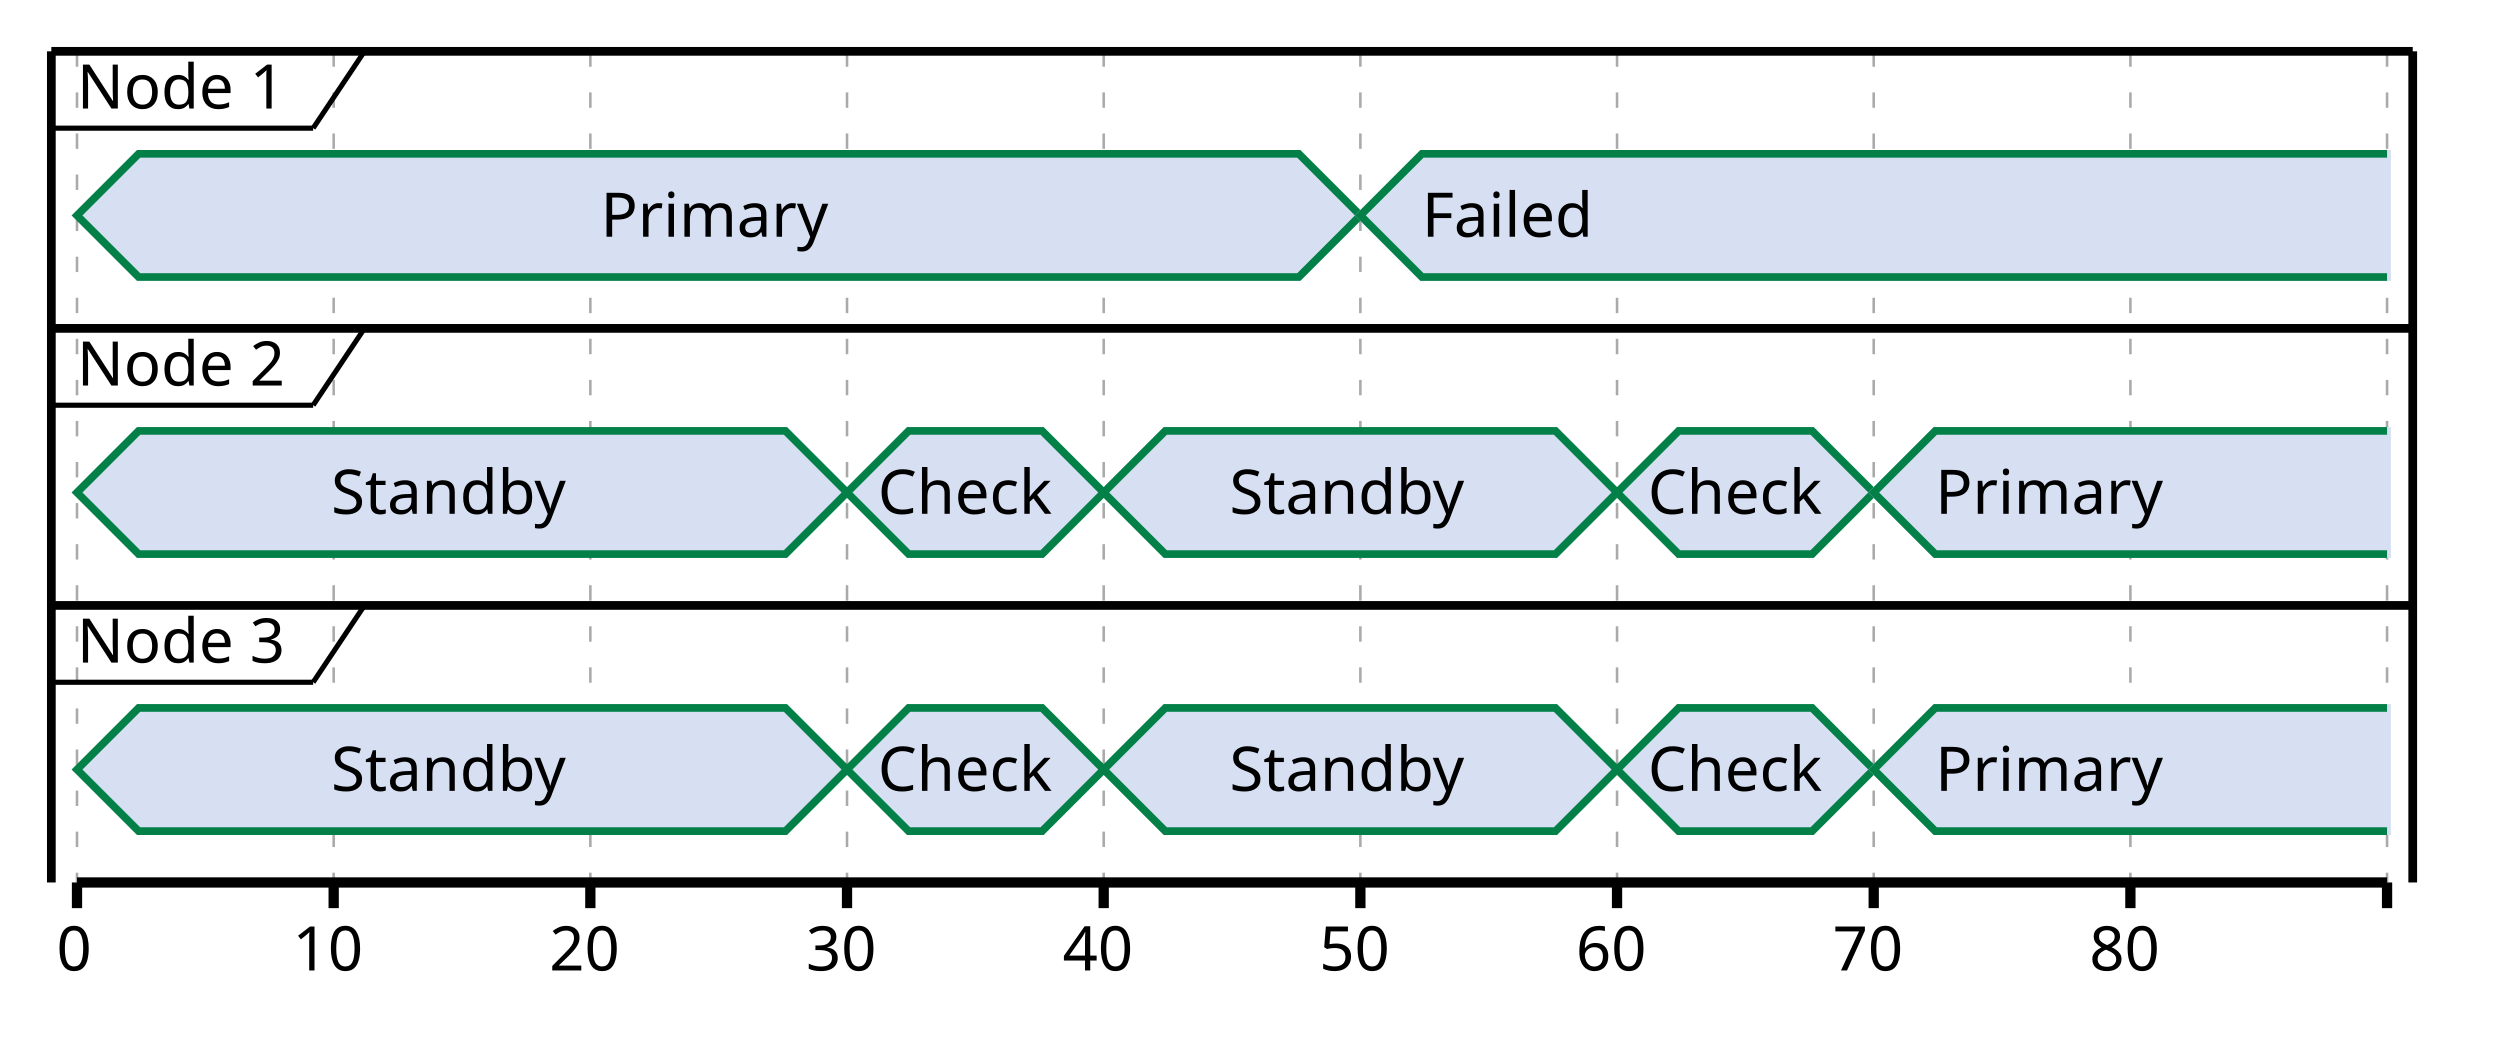
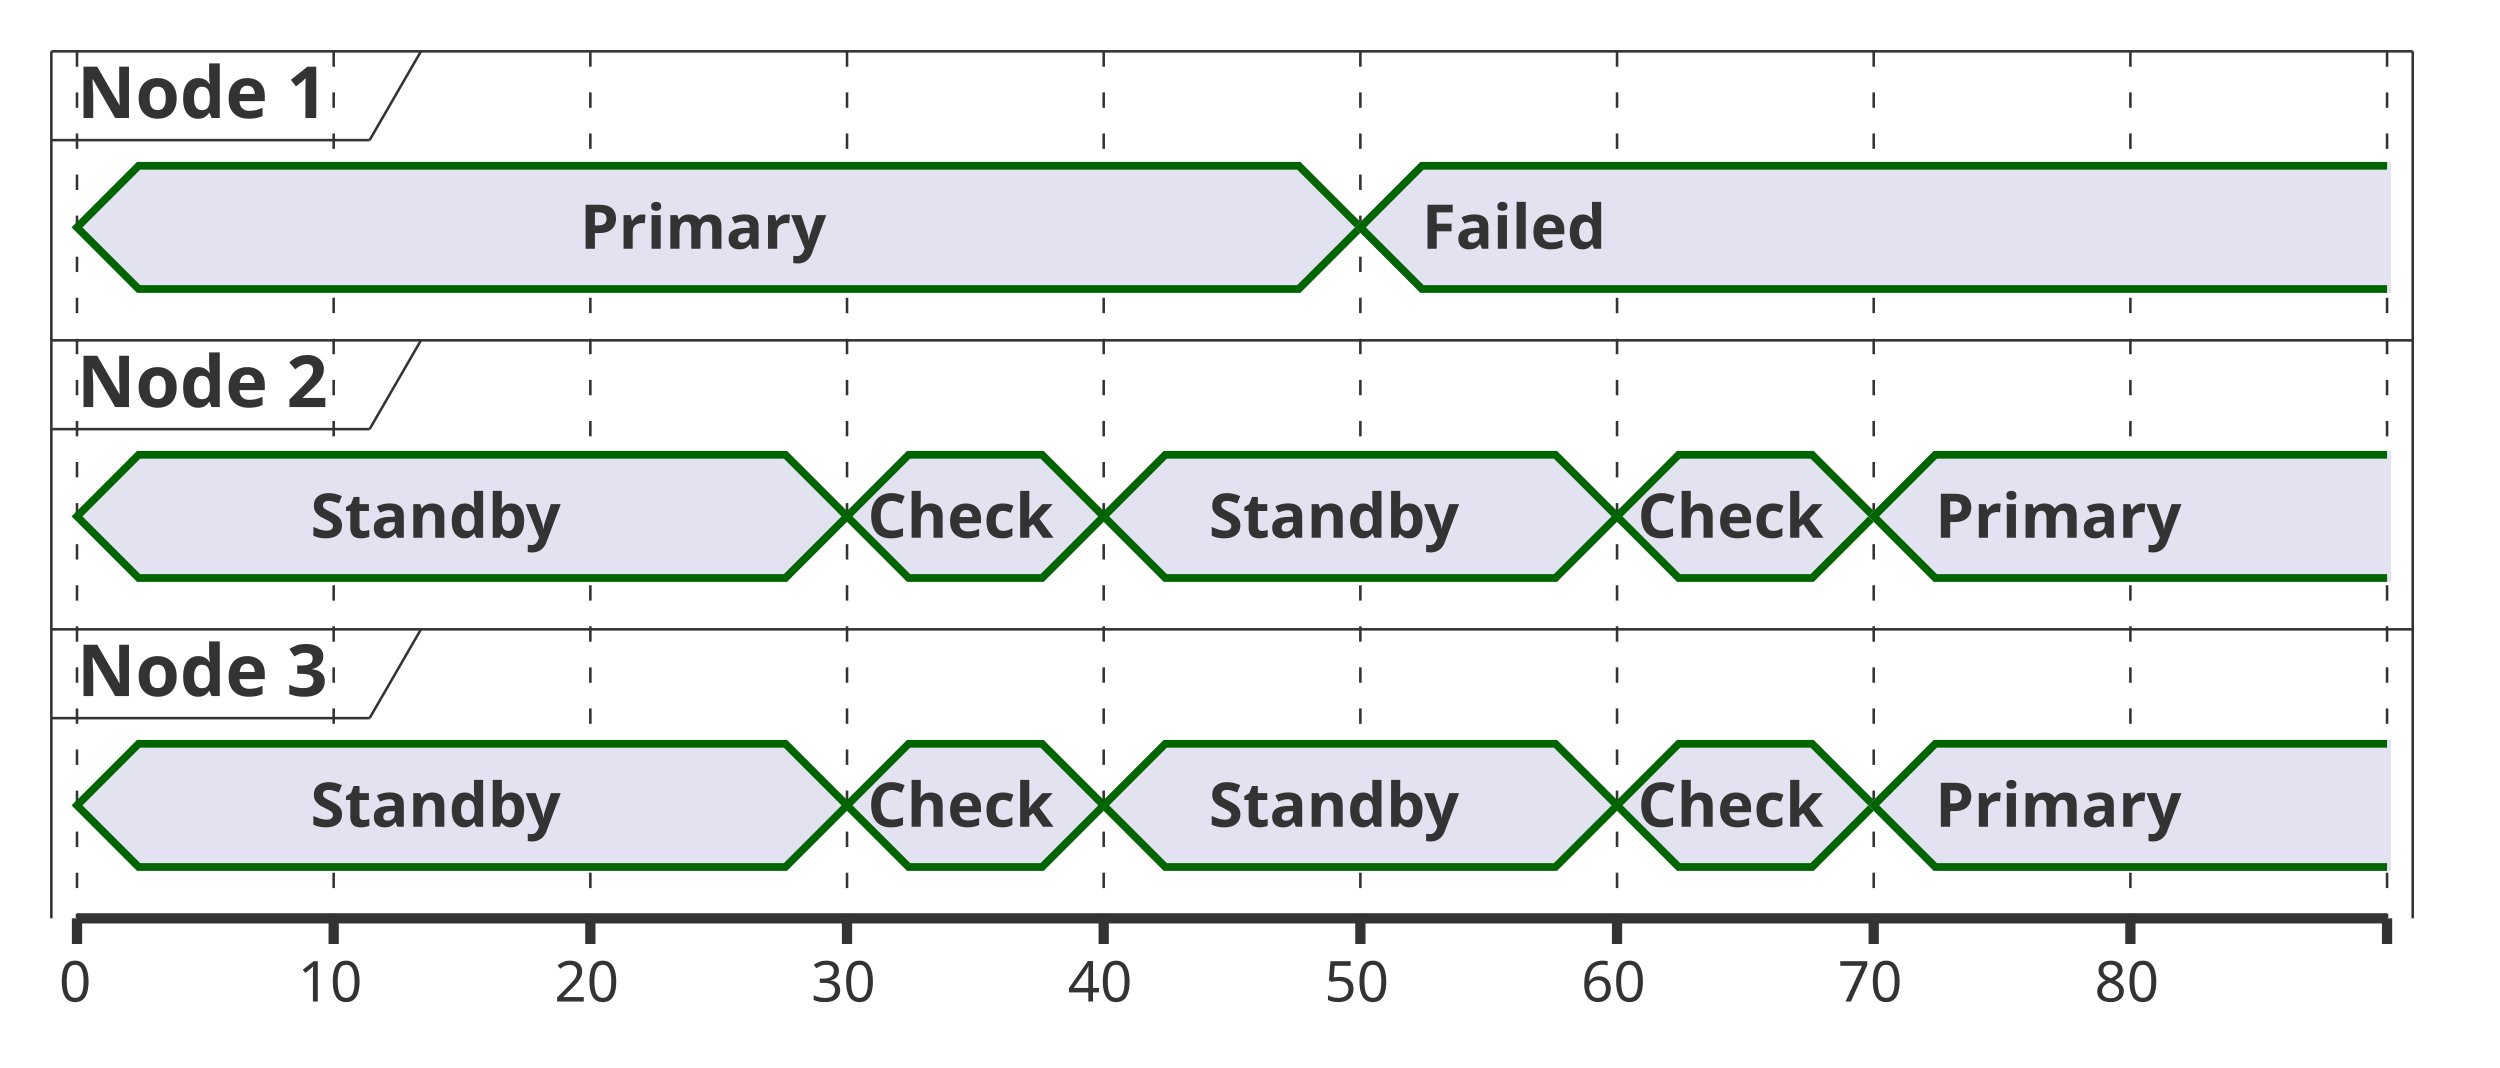
- <svg xmlns="http://www.w3.org/2000/svg" contentScriptType="application/ecmascript" contentStyleType="text/css" height="202px" preserveAspectRatio="none" style="width:487px;height:202px;background:#FFFFFF;" version="1.1" viewBox="0 0 487 202" width="487px" zoomAndPan="magnify">
+ <svg xmlns="http://www.w3.org/2000/svg" contentStyleType="text/css" height="208px" preserveAspectRatio="none" style="width:487px;height:208px;background:#FFFFFF;" version="1.1" viewBox="0 0 487 208" width="487px" zoomAndPan="magnify">
  <defs />
  <g>
-     <line style="stroke:#000000;stroke-width:1.7;" x1="10" x2="10" y1="10" y2="171.906" />
-     <line style="stroke:#000000;stroke-width:1.7;" x1="470" x2="470" y1="10" y2="171.906" />
-     <line style="stroke:#AAAAAA;stroke-width:0.5;stroke-dasharray:3.0,5.0;" x1="15" x2="15" y1="10" y2="171.906" />
-     <line style="stroke:#AAAAAA;stroke-width:0.5;stroke-dasharray:3.0,5.0;" x1="65" x2="65" y1="10" y2="171.906" />
-     <line style="stroke:#AAAAAA;stroke-width:0.5;stroke-dasharray:3.0,5.0;" x1="115" x2="115" y1="10" y2="171.906" />
-     <line style="stroke:#AAAAAA;stroke-width:0.5;stroke-dasharray:3.0,5.0;" x1="165" x2="165" y1="10" y2="171.906" />
-     <line style="stroke:#AAAAAA;stroke-width:0.5;stroke-dasharray:3.0,5.0;" x1="215" x2="215" y1="10" y2="171.906" />
-     <line style="stroke:#AAAAAA;stroke-width:0.5;stroke-dasharray:3.0,5.0;" x1="265" x2="265" y1="10" y2="171.906" />
-     <line style="stroke:#AAAAAA;stroke-width:0.5;stroke-dasharray:3.0,5.0;" x1="315" x2="315" y1="10" y2="171.906" />
-     <line style="stroke:#AAAAAA;stroke-width:0.5;stroke-dasharray:3.0,5.0;" x1="365" x2="365" y1="10" y2="171.906" />
-     <line style="stroke:#AAAAAA;stroke-width:0.5;stroke-dasharray:3.0,5.0;" x1="415" x2="415" y1="10" y2="171.906" />
-     <line style="stroke:#AAAAAA;stroke-width:0.5;stroke-dasharray:3.0,5.0;" x1="465" x2="465" y1="10" y2="171.906" />
-     <line style="stroke:#000000;stroke-width:1.7;" x1="10" x2="470" y1="10" y2="10" />
-     <text fill="#000000" font-family="sans-serif" font-size="12" lengthAdjust="spacing" textLength="45" x="15" y="21.139">Node 1</text>
-     <line style="stroke:#000000;stroke-width:1.0;" x1="10" x2="61" y1="24.969" y2="24.969" />
-     <line style="stroke:#000000;stroke-width:1.0;" x1="61" x2="71" y1="24.969" y2="10" />
-     <polygon fill="#D7E0F2" points="27,29.969,253,29.969,265,41.969,253,53.969,27,53.969,15,41.969" style="stroke:#038048;stroke-width:1.5;" />
-     <polygon fill="#D7E0F2" points="277,29.969,465,29.969,465,53.969,277,53.969,265,41.969" style="stroke:#D7E0F2;stroke-width:1.5;" />
-     <path d="M465,29.969 L277,29.969 L265,41.969 L277,53.969 L465,53.969 " fill="#D7E0F2" style="stroke:#038048;stroke-width:1.5;" />
-     <text fill="#000000" font-family="sans-serif" font-size="12" lengthAdjust="spacing" textLength="46" x="117" y="46.123">Primary</text>
-     <text fill="#000000" font-family="sans-serif" font-size="12" lengthAdjust="spacing" textLength="37" x="277" y="46.123">Failed</text>
-     <line style="stroke:#000000;stroke-width:1.7;" x1="10" x2="470" y1="63.969" y2="63.969" />
-     <text fill="#000000" font-family="sans-serif" font-size="12" lengthAdjust="spacing" textLength="45" x="15" y="75.107">Node 2</text>
-     <line style="stroke:#000000;stroke-width:1.0;" x1="10" x2="61" y1="78.938" y2="78.938" />
-     <line style="stroke:#000000;stroke-width:1.0;" x1="61" x2="71" y1="78.938" y2="63.969" />
-     <polygon fill="#D7E0F2" points="27,83.938,153,83.938,165,95.938,153,107.938,27,107.938,15,95.938" style="stroke:#038048;stroke-width:1.5;" />
-     <polygon fill="#D7E0F2" points="177,83.938,203,83.938,215,95.938,203,107.938,177,107.938,165,95.938" style="stroke:#038048;stroke-width:1.5;" />
-     <polygon fill="#D7E0F2" points="227,83.938,303,83.938,315,95.938,303,107.938,227,107.938,215,95.938" style="stroke:#038048;stroke-width:1.5;" />
-     <polygon fill="#D7E0F2" points="327,83.938,353,83.938,365,95.938,353,107.938,327,107.938,315,95.938" style="stroke:#038048;stroke-width:1.5;" />
-     <polygon fill="#D7E0F2" points="377,83.938,465,83.938,465,107.938,377,107.938,365,95.938" style="stroke:#D7E0F2;stroke-width:1.5;" />
-     <path d="M465,83.938 L377,83.938 L365,95.938 L377,107.938 L465,107.938 " fill="#D7E0F2" style="stroke:#038048;stroke-width:1.5;" />
-     <text fill="#000000" font-family="sans-serif" font-size="12" lengthAdjust="spacing" textLength="51" x="64.5" y="100.092">Standby</text>
-     <text fill="#000000" font-family="sans-serif" font-size="12" lengthAdjust="spacing" textLength="38" x="171" y="100.092">Check</text>
-     <text fill="#000000" font-family="sans-serif" font-size="12" lengthAdjust="spacing" textLength="51" x="239.5" y="100.092">Standby</text>
-     <text fill="#000000" font-family="sans-serif" font-size="12" lengthAdjust="spacing" textLength="38" x="321" y="100.092">Check</text>
-     <text fill="#000000" font-family="sans-serif" font-size="12" lengthAdjust="spacing" textLength="46" x="377" y="100.092">Primary</text>
-     <line style="stroke:#000000;stroke-width:1.7;" x1="10" x2="470" y1="117.938" y2="117.938" />
-     <text fill="#000000" font-family="sans-serif" font-size="12" lengthAdjust="spacing" textLength="45" x="15" y="129.076">Node 3</text>
-     <line style="stroke:#000000;stroke-width:1.0;" x1="10" x2="61" y1="132.906" y2="132.906" />
-     <line style="stroke:#000000;stroke-width:1.0;" x1="61" x2="71" y1="132.906" y2="117.938" />
-     <polygon fill="#D7E0F2" points="27,137.906,153,137.906,165,149.906,153,161.906,27,161.906,15,149.906" style="stroke:#038048;stroke-width:1.5;" />
-     <polygon fill="#D7E0F2" points="177,137.906,203,137.906,215,149.906,203,161.906,177,161.906,165,149.906" style="stroke:#038048;stroke-width:1.5;" />
-     <polygon fill="#D7E0F2" points="227,137.906,303,137.906,315,149.906,303,161.906,227,161.906,215,149.906" style="stroke:#038048;stroke-width:1.5;" />
-     <polygon fill="#D7E0F2" points="327,137.906,353,137.906,365,149.906,353,161.906,327,161.906,315,149.906" style="stroke:#038048;stroke-width:1.5;" />
-     <polygon fill="#D7E0F2" points="377,137.906,465,137.906,465,161.906,377,161.906,365,149.906" style="stroke:#D7E0F2;stroke-width:1.5;" />
-     <path d="M465,137.906 L377,137.906 L365,149.906 L377,161.906 L465,161.906 " fill="#D7E0F2" style="stroke:#038048;stroke-width:1.5;" />
-     <text fill="#000000" font-family="sans-serif" font-size="12" lengthAdjust="spacing" textLength="51" x="64.5" y="154.06">Standby</text>
-     <text fill="#000000" font-family="sans-serif" font-size="12" lengthAdjust="spacing" textLength="38" x="171" y="154.06">Check</text>
-     <text fill="#000000" font-family="sans-serif" font-size="12" lengthAdjust="spacing" textLength="51" x="239.5" y="154.06">Standby</text>
-     <text fill="#000000" font-family="sans-serif" font-size="12" lengthAdjust="spacing" textLength="38" x="321" y="154.06">Check</text>
-     <text fill="#000000" font-family="sans-serif" font-size="12" lengthAdjust="spacing" textLength="46" x="377" y="154.06">Primary</text>
-     <line style="stroke:#000000;stroke-width:2.0;" x1="15" x2="15" y1="171.906" y2="176.906" />
-     <line style="stroke:#000000;stroke-width:2.0;" x1="65" x2="65" y1="171.906" y2="176.906" />
-     <line style="stroke:#000000;stroke-width:2.0;" x1="115" x2="115" y1="171.906" y2="176.906" />
-     <line style="stroke:#000000;stroke-width:2.0;" x1="165" x2="165" y1="171.906" y2="176.906" />
-     <line style="stroke:#000000;stroke-width:2.0;" x1="215" x2="215" y1="171.906" y2="176.906" />
-     <line style="stroke:#000000;stroke-width:2.0;" x1="265" x2="265" y1="171.906" y2="176.906" />
-     <line style="stroke:#000000;stroke-width:2.0;" x1="315" x2="315" y1="171.906" y2="176.906" />
-     <line style="stroke:#000000;stroke-width:2.0;" x1="365" x2="365" y1="171.906" y2="176.906" />
-     <line style="stroke:#000000;stroke-width:2.0;" x1="415" x2="415" y1="171.906" y2="176.906" />
-     <line style="stroke:#000000;stroke-width:2.0;" x1="465" x2="465" y1="171.906" y2="176.906" />
-     <line style="stroke:#000000;stroke-width:2.0;" x1="15" x2="465" y1="171.906" y2="171.906" />
-     <text fill="#000000" font-family="sans-serif" font-size="12" lengthAdjust="spacing" textLength="8" x="11" y="189.045">0</text>
-     <text fill="#000000" font-family="sans-serif" font-size="12" lengthAdjust="spacing" textLength="16" x="57" y="189.045">10</text>
-     <text fill="#000000" font-family="sans-serif" font-size="12" lengthAdjust="spacing" textLength="16" x="107" y="189.045">20</text>
-     <text fill="#000000" font-family="sans-serif" font-size="12" lengthAdjust="spacing" textLength="16" x="157" y="189.045">30</text>
-     <text fill="#000000" font-family="sans-serif" font-size="12" lengthAdjust="spacing" textLength="16" x="207" y="189.045">40</text>
-     <text fill="#000000" font-family="sans-serif" font-size="12" lengthAdjust="spacing" textLength="16" x="257" y="189.045">50</text>
-     <text fill="#000000" font-family="sans-serif" font-size="12" lengthAdjust="spacing" textLength="16" x="307" y="189.045">60</text>
-     <text fill="#000000" font-family="sans-serif" font-size="12" lengthAdjust="spacing" textLength="16" x="357" y="189.045">70</text>
-     <text fill="#000000" font-family="sans-serif" font-size="12" lengthAdjust="spacing" textLength="16" x="407" y="189.045">80</text>
+     <line style="stroke:#333333;stroke-width:0.5;" x1="10" x2="10" y1="10" y2="178.891" />
+     <line style="stroke:#333333;stroke-width:0.5;" x1="470" x2="470" y1="10" y2="178.891" />
+     <line style="stroke:#333333;stroke-width:0.5;stroke-dasharray:3.0,5.0;" x1="15" x2="15" y1="10" y2="178.891" />
+     <line style="stroke:#333333;stroke-width:0.5;stroke-dasharray:3.0,5.0;" x1="65" x2="65" y1="10" y2="178.891" />
+     <line style="stroke:#333333;stroke-width:0.5;stroke-dasharray:3.0,5.0;" x1="115" x2="115" y1="10" y2="178.891" />
+     <line style="stroke:#333333;stroke-width:0.5;stroke-dasharray:3.0,5.0;" x1="165" x2="165" y1="10" y2="178.891" />
+     <line style="stroke:#333333;stroke-width:0.5;stroke-dasharray:3.0,5.0;" x1="215" x2="215" y1="10" y2="178.891" />
+     <line style="stroke:#333333;stroke-width:0.5;stroke-dasharray:3.0,5.0;" x1="265" x2="265" y1="10" y2="178.891" />
+     <line style="stroke:#333333;stroke-width:0.5;stroke-dasharray:3.0,5.0;" x1="315" x2="315" y1="10" y2="178.891" />
+     <line style="stroke:#333333;stroke-width:0.5;stroke-dasharray:3.0,5.0;" x1="365" x2="365" y1="10" y2="178.891" />
+     <line style="stroke:#333333;stroke-width:0.5;stroke-dasharray:3.0,5.0;" x1="415" x2="415" y1="10" y2="178.891" />
+     <line style="stroke:#333333;stroke-width:0.5;stroke-dasharray:3.0,5.0;" x1="465" x2="465" y1="10" y2="178.891" />
+     <line style="stroke:#333333;stroke-width:0.5;" x1="10" x2="470" y1="10" y2="10" />
+     <text fill="#333333" font-family="sans-serif" font-size="14" font-weight="bold" lengthAdjust="spacing" textLength="56" x="15" y="22.995">Node 1</text>
+     <line style="stroke:#333333;stroke-width:0.5;" x1="10" x2="72" y1="27.297" y2="27.297" />
+     <line style="stroke:#333333;stroke-width:0.5;" x1="72" x2="82" y1="27.297" y2="10" />
+     <polygon fill="#E2E2F0" points="27,32.297,253,32.297,265,44.297,253,56.297,27,56.297,15,44.297" style="stroke:#006400;stroke-width:1.5;" />
+     <polygon fill="#E2E2F0" points="277,32.297,465,32.297,465,56.297,277,56.297,265,44.297" style="stroke:#E2E2F0;stroke-width:1.5;" />
+     <path d="M465,32.297 L277,32.297 L265,44.297 L277,56.297 L465,56.297 " fill="#E2E2F0" style="stroke:#006400;stroke-width:1.5;" />
+     <text fill="#333333" font-family="sans-serif" font-size="12" font-weight="bold" lengthAdjust="spacing" textLength="54" x="113" y="48.451">Primary</text>
+     <text fill="#333333" font-family="sans-serif" font-size="12" font-weight="bold" lengthAdjust="spacing" textLength="43" x="277" y="48.451">Failed</text>
+     <line style="stroke:#333333;stroke-width:0.5;" x1="10" x2="470" y1="66.297" y2="66.297" />
+     <text fill="#333333" font-family="sans-serif" font-size="14" font-weight="bold" lengthAdjust="spacing" textLength="56" x="15" y="79.292">Node 2</text>
+     <line style="stroke:#333333;stroke-width:0.5;" x1="10" x2="72" y1="83.594" y2="83.594" />
+     <line style="stroke:#333333;stroke-width:0.5;" x1="72" x2="82" y1="83.594" y2="66.297" />
+     <polygon fill="#E2E2F0" points="27,88.594,153,88.594,165,100.594,153,112.594,27,112.594,15,100.594" style="stroke:#006400;stroke-width:1.5;" />
+     <polygon fill="#E2E2F0" points="177,88.594,203,88.594,215,100.594,203,112.594,177,112.594,165,100.594" style="stroke:#006400;stroke-width:1.5;" />
+     <polygon fill="#E2E2F0" points="227,88.594,303,88.594,315,100.594,303,112.594,227,112.594,215,100.594" style="stroke:#006400;stroke-width:1.5;" />
+     <polygon fill="#E2E2F0" points="327,88.594,353,88.594,365,100.594,353,112.594,327,112.594,315,100.594" style="stroke:#006400;stroke-width:1.5;" />
+     <polygon fill="#E2E2F0" points="377,88.594,465,88.594,465,112.594,377,112.594,365,100.594" style="stroke:#E2E2F0;stroke-width:1.5;" />
+     <path d="M465,88.594 L377,88.594 L365,100.594 L377,112.594 L465,112.594 " fill="#E2E2F0" style="stroke:#006400;stroke-width:1.5;" />
+     <text fill="#333333" font-family="sans-serif" font-size="12" font-weight="bold" lengthAdjust="spacing" textLength="59" x="60.5" y="104.748">Standby</text>
+     <text fill="#333333" font-family="sans-serif" font-size="12" font-weight="bold" lengthAdjust="spacing" textLength="42" x="169" y="104.748">Check</text>
+     <text fill="#333333" font-family="sans-serif" font-size="12" font-weight="bold" lengthAdjust="spacing" textLength="59" x="235.5" y="104.748">Standby</text>
+     <text fill="#333333" font-family="sans-serif" font-size="12" font-weight="bold" lengthAdjust="spacing" textLength="42" x="319" y="104.748">Check</text>
+     <text fill="#333333" font-family="sans-serif" font-size="12" font-weight="bold" lengthAdjust="spacing" textLength="54" x="377" y="104.748">Primary</text>
+     <line style="stroke:#333333;stroke-width:0.5;" x1="10" x2="470" y1="122.594" y2="122.594" />
+     <text fill="#333333" font-family="sans-serif" font-size="14" font-weight="bold" lengthAdjust="spacing" textLength="56" x="15" y="135.589">Node 3</text>
+     <line style="stroke:#333333;stroke-width:0.5;" x1="10" x2="72" y1="139.891" y2="139.891" />
+     <line style="stroke:#333333;stroke-width:0.5;" x1="72" x2="82" y1="139.891" y2="122.594" />
+     <polygon fill="#E2E2F0" points="27,144.891,153,144.891,165,156.891,153,168.891,27,168.891,15,156.891" style="stroke:#006400;stroke-width:1.5;" />
+     <polygon fill="#E2E2F0" points="177,144.891,203,144.891,215,156.891,203,168.891,177,168.891,165,156.891" style="stroke:#006400;stroke-width:1.5;" />
+     <polygon fill="#E2E2F0" points="227,144.891,303,144.891,315,156.891,303,168.891,227,168.891,215,156.891" style="stroke:#006400;stroke-width:1.5;" />
+     <polygon fill="#E2E2F0" points="327,144.891,353,144.891,365,156.891,353,168.891,327,168.891,315,156.891" style="stroke:#006400;stroke-width:1.5;" />
+     <polygon fill="#E2E2F0" points="377,144.891,465,144.891,465,168.891,377,168.891,365,156.891" style="stroke:#E2E2F0;stroke-width:1.5;" />
+     <path d="M465,144.891 L377,144.891 L365,156.891 L377,168.891 L465,168.891 " fill="#E2E2F0" style="stroke:#006400;stroke-width:1.5;" />
+     <text fill="#333333" font-family="sans-serif" font-size="12" font-weight="bold" lengthAdjust="spacing" textLength="59" x="60.5" y="161.045">Standby</text>
+     <text fill="#333333" font-family="sans-serif" font-size="12" font-weight="bold" lengthAdjust="spacing" textLength="42" x="169" y="161.045">Check</text>
+     <text fill="#333333" font-family="sans-serif" font-size="12" font-weight="bold" lengthAdjust="spacing" textLength="59" x="235.5" y="161.045">Standby</text>
+     <text fill="#333333" font-family="sans-serif" font-size="12" font-weight="bold" lengthAdjust="spacing" textLength="42" x="319" y="161.045">Check</text>
+     <text fill="#333333" font-family="sans-serif" font-size="12" font-weight="bold" lengthAdjust="spacing" textLength="54" x="377" y="161.045">Primary</text>
+     <line style="stroke:#333333;stroke-width:2.0;" x1="15" x2="15" y1="178.891" y2="183.891" />
+     <line style="stroke:#333333;stroke-width:2.0;" x1="65" x2="65" y1="178.891" y2="183.891" />
+     <line style="stroke:#333333;stroke-width:2.0;" x1="115" x2="115" y1="178.891" y2="183.891" />
+     <line style="stroke:#333333;stroke-width:2.0;" x1="165" x2="165" y1="178.891" y2="183.891" />
+     <line style="stroke:#333333;stroke-width:2.0;" x1="215" x2="215" y1="178.891" y2="183.891" />
+     <line style="stroke:#333333;stroke-width:2.0;" x1="265" x2="265" y1="178.891" y2="183.891" />
+     <line style="stroke:#333333;stroke-width:2.0;" x1="315" x2="315" y1="178.891" y2="183.891" />
+     <line style="stroke:#333333;stroke-width:2.0;" x1="365" x2="365" y1="178.891" y2="183.891" />
+     <line style="stroke:#333333;stroke-width:2.0;" x1="415" x2="415" y1="178.891" y2="183.891" />
+     <line style="stroke:#333333;stroke-width:2.0;" x1="465" x2="465" y1="178.891" y2="183.891" />
+     <line style="stroke:#333333;stroke-width:2.0;" x1="15" x2="465" y1="178.891" y2="178.891" />
+     <text fill="#333333" font-family="sans-serif" font-size="11" lengthAdjust="spacing" textLength="7" x="11.5" y="195.101">0</text>
+     <text fill="#333333" font-family="sans-serif" font-size="11" lengthAdjust="spacing" textLength="14" x="58" y="195.101">10</text>
+     <text fill="#333333" font-family="sans-serif" font-size="11" lengthAdjust="spacing" textLength="14" x="108" y="195.101">20</text>
+     <text fill="#333333" font-family="sans-serif" font-size="11" lengthAdjust="spacing" textLength="14" x="158" y="195.101">30</text>
+     <text fill="#333333" font-family="sans-serif" font-size="11" lengthAdjust="spacing" textLength="14" x="208" y="195.101">40</text>
+     <text fill="#333333" font-family="sans-serif" font-size="11" lengthAdjust="spacing" textLength="14" x="258" y="195.101">50</text>
+     <text fill="#333333" font-family="sans-serif" font-size="11" lengthAdjust="spacing" textLength="14" x="308" y="195.101">60</text>
+     <text fill="#333333" font-family="sans-serif" font-size="11" lengthAdjust="spacing" textLength="14" x="358" y="195.101">70</text>
+     <text fill="#333333" font-family="sans-serif" font-size="11" lengthAdjust="spacing" textLength="14" x="408" y="195.101">80</text>
  </g>
</svg>
